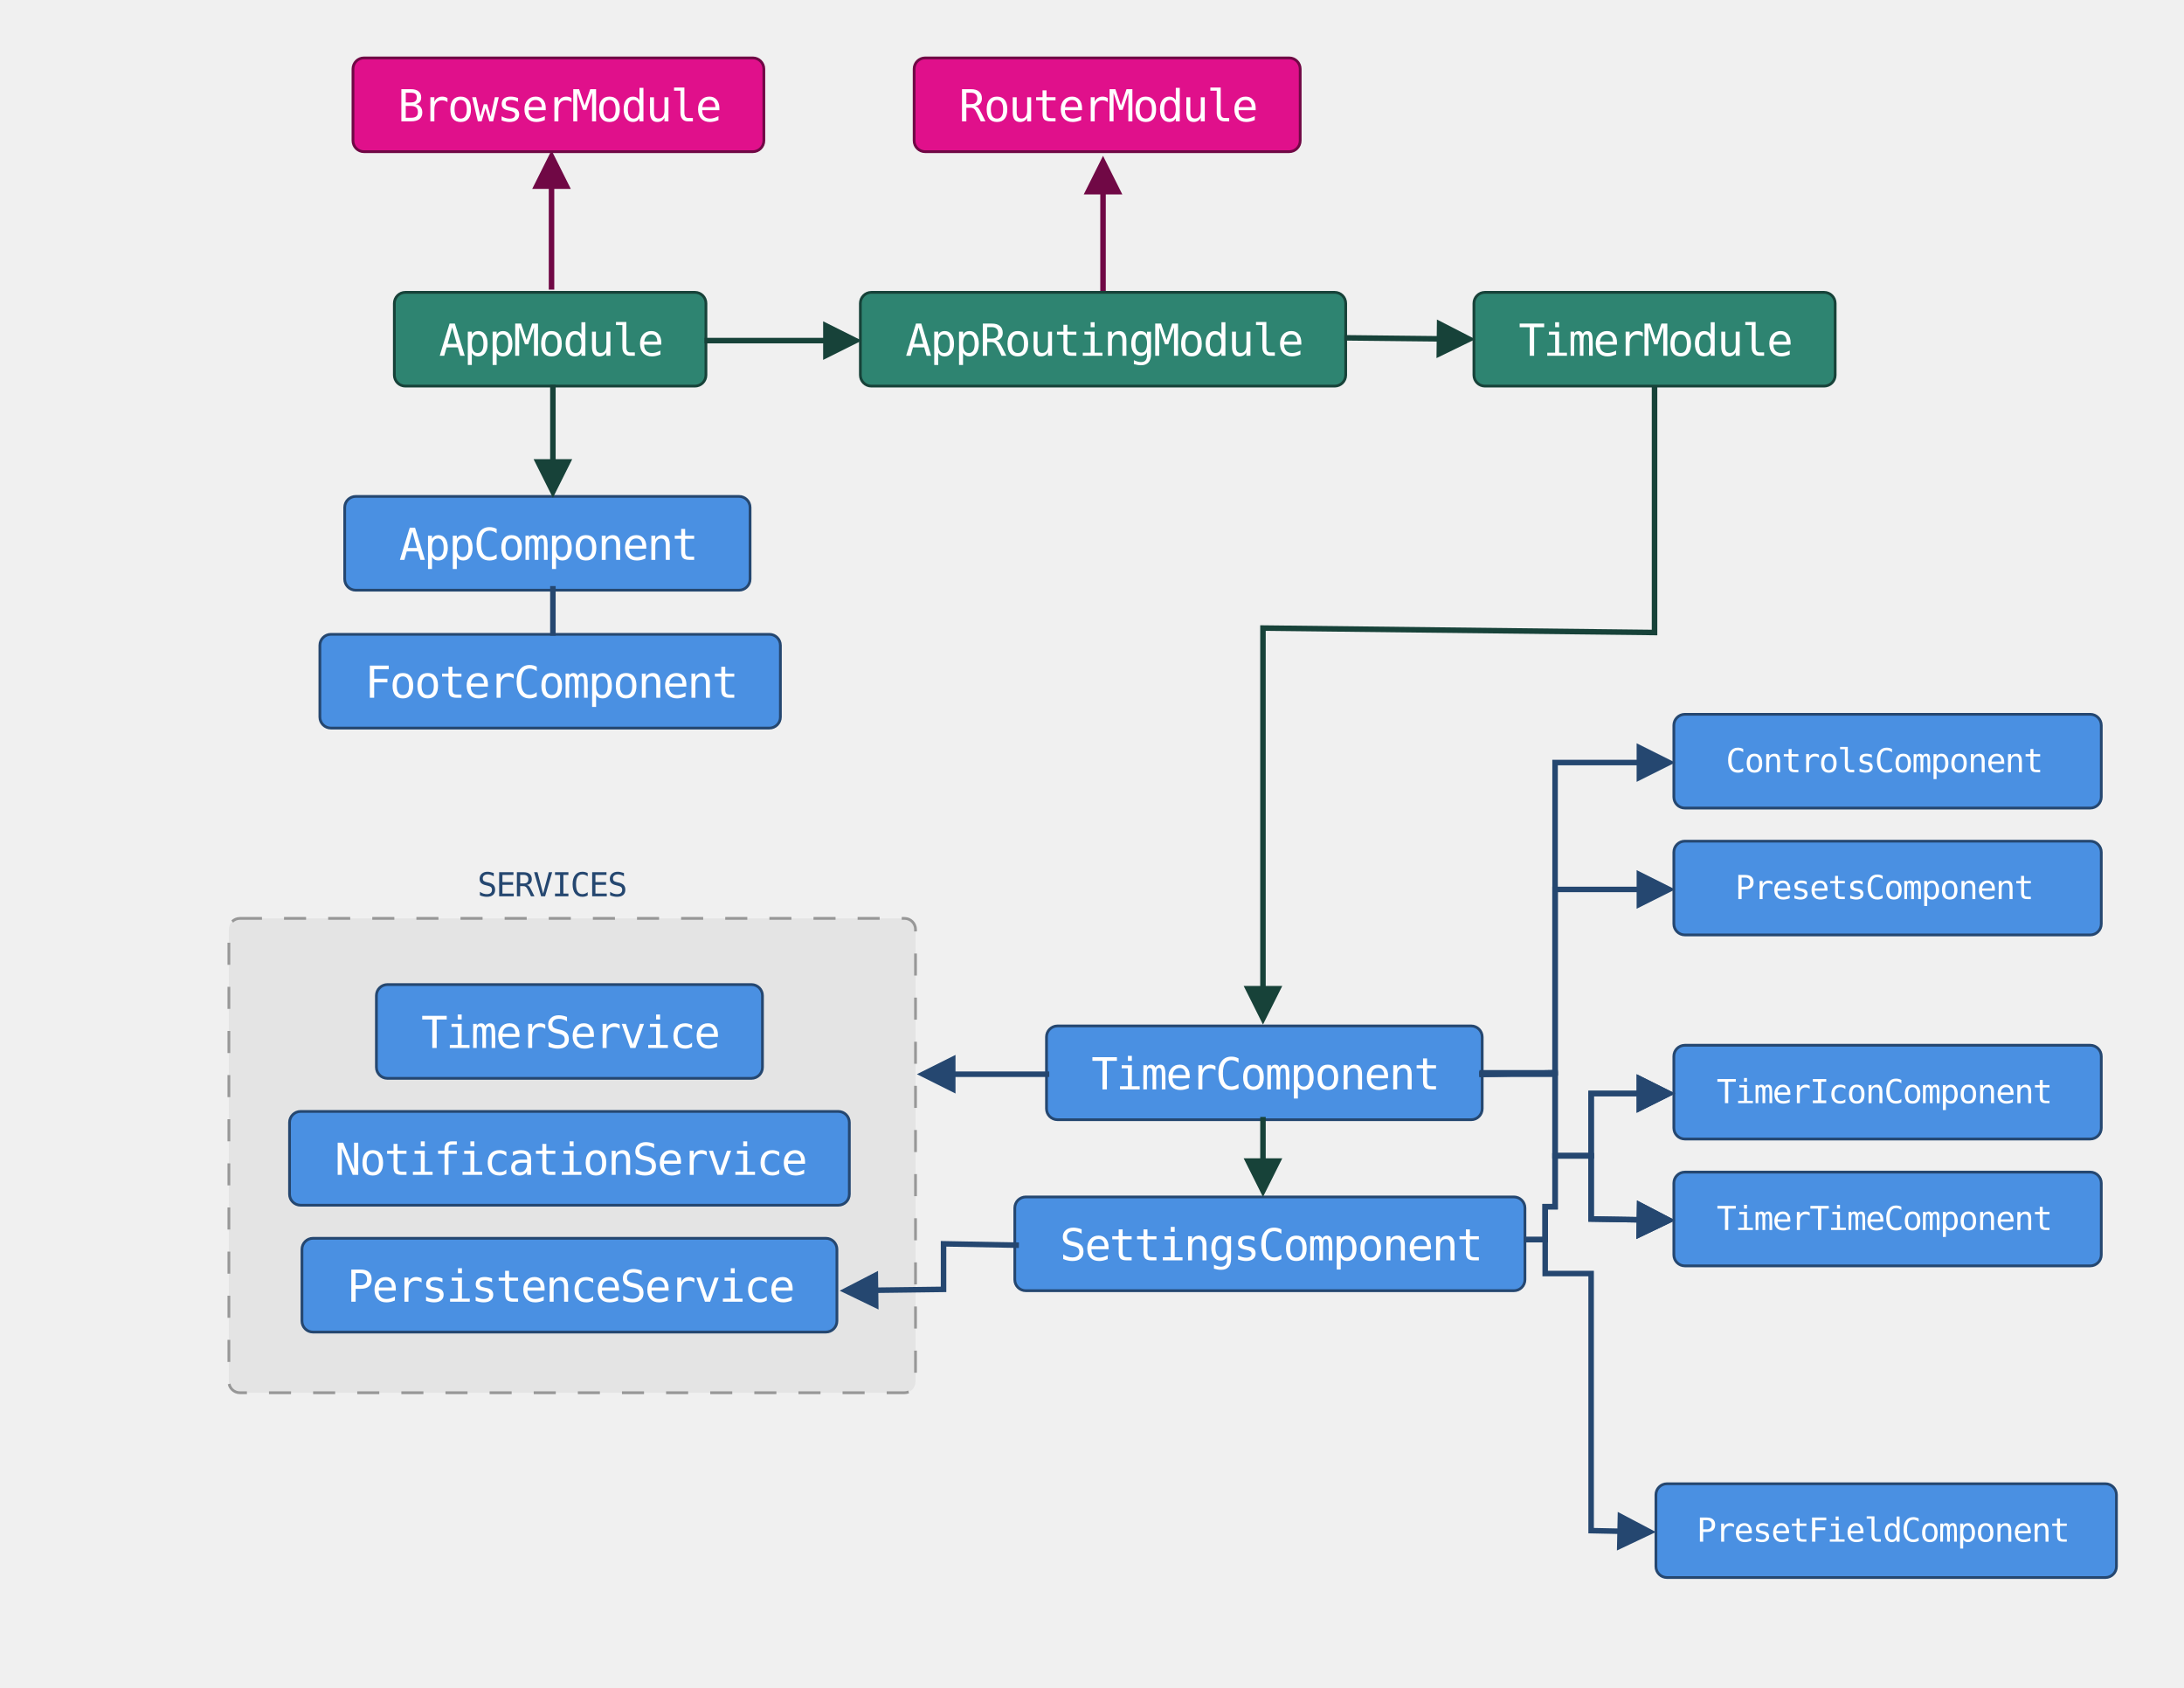
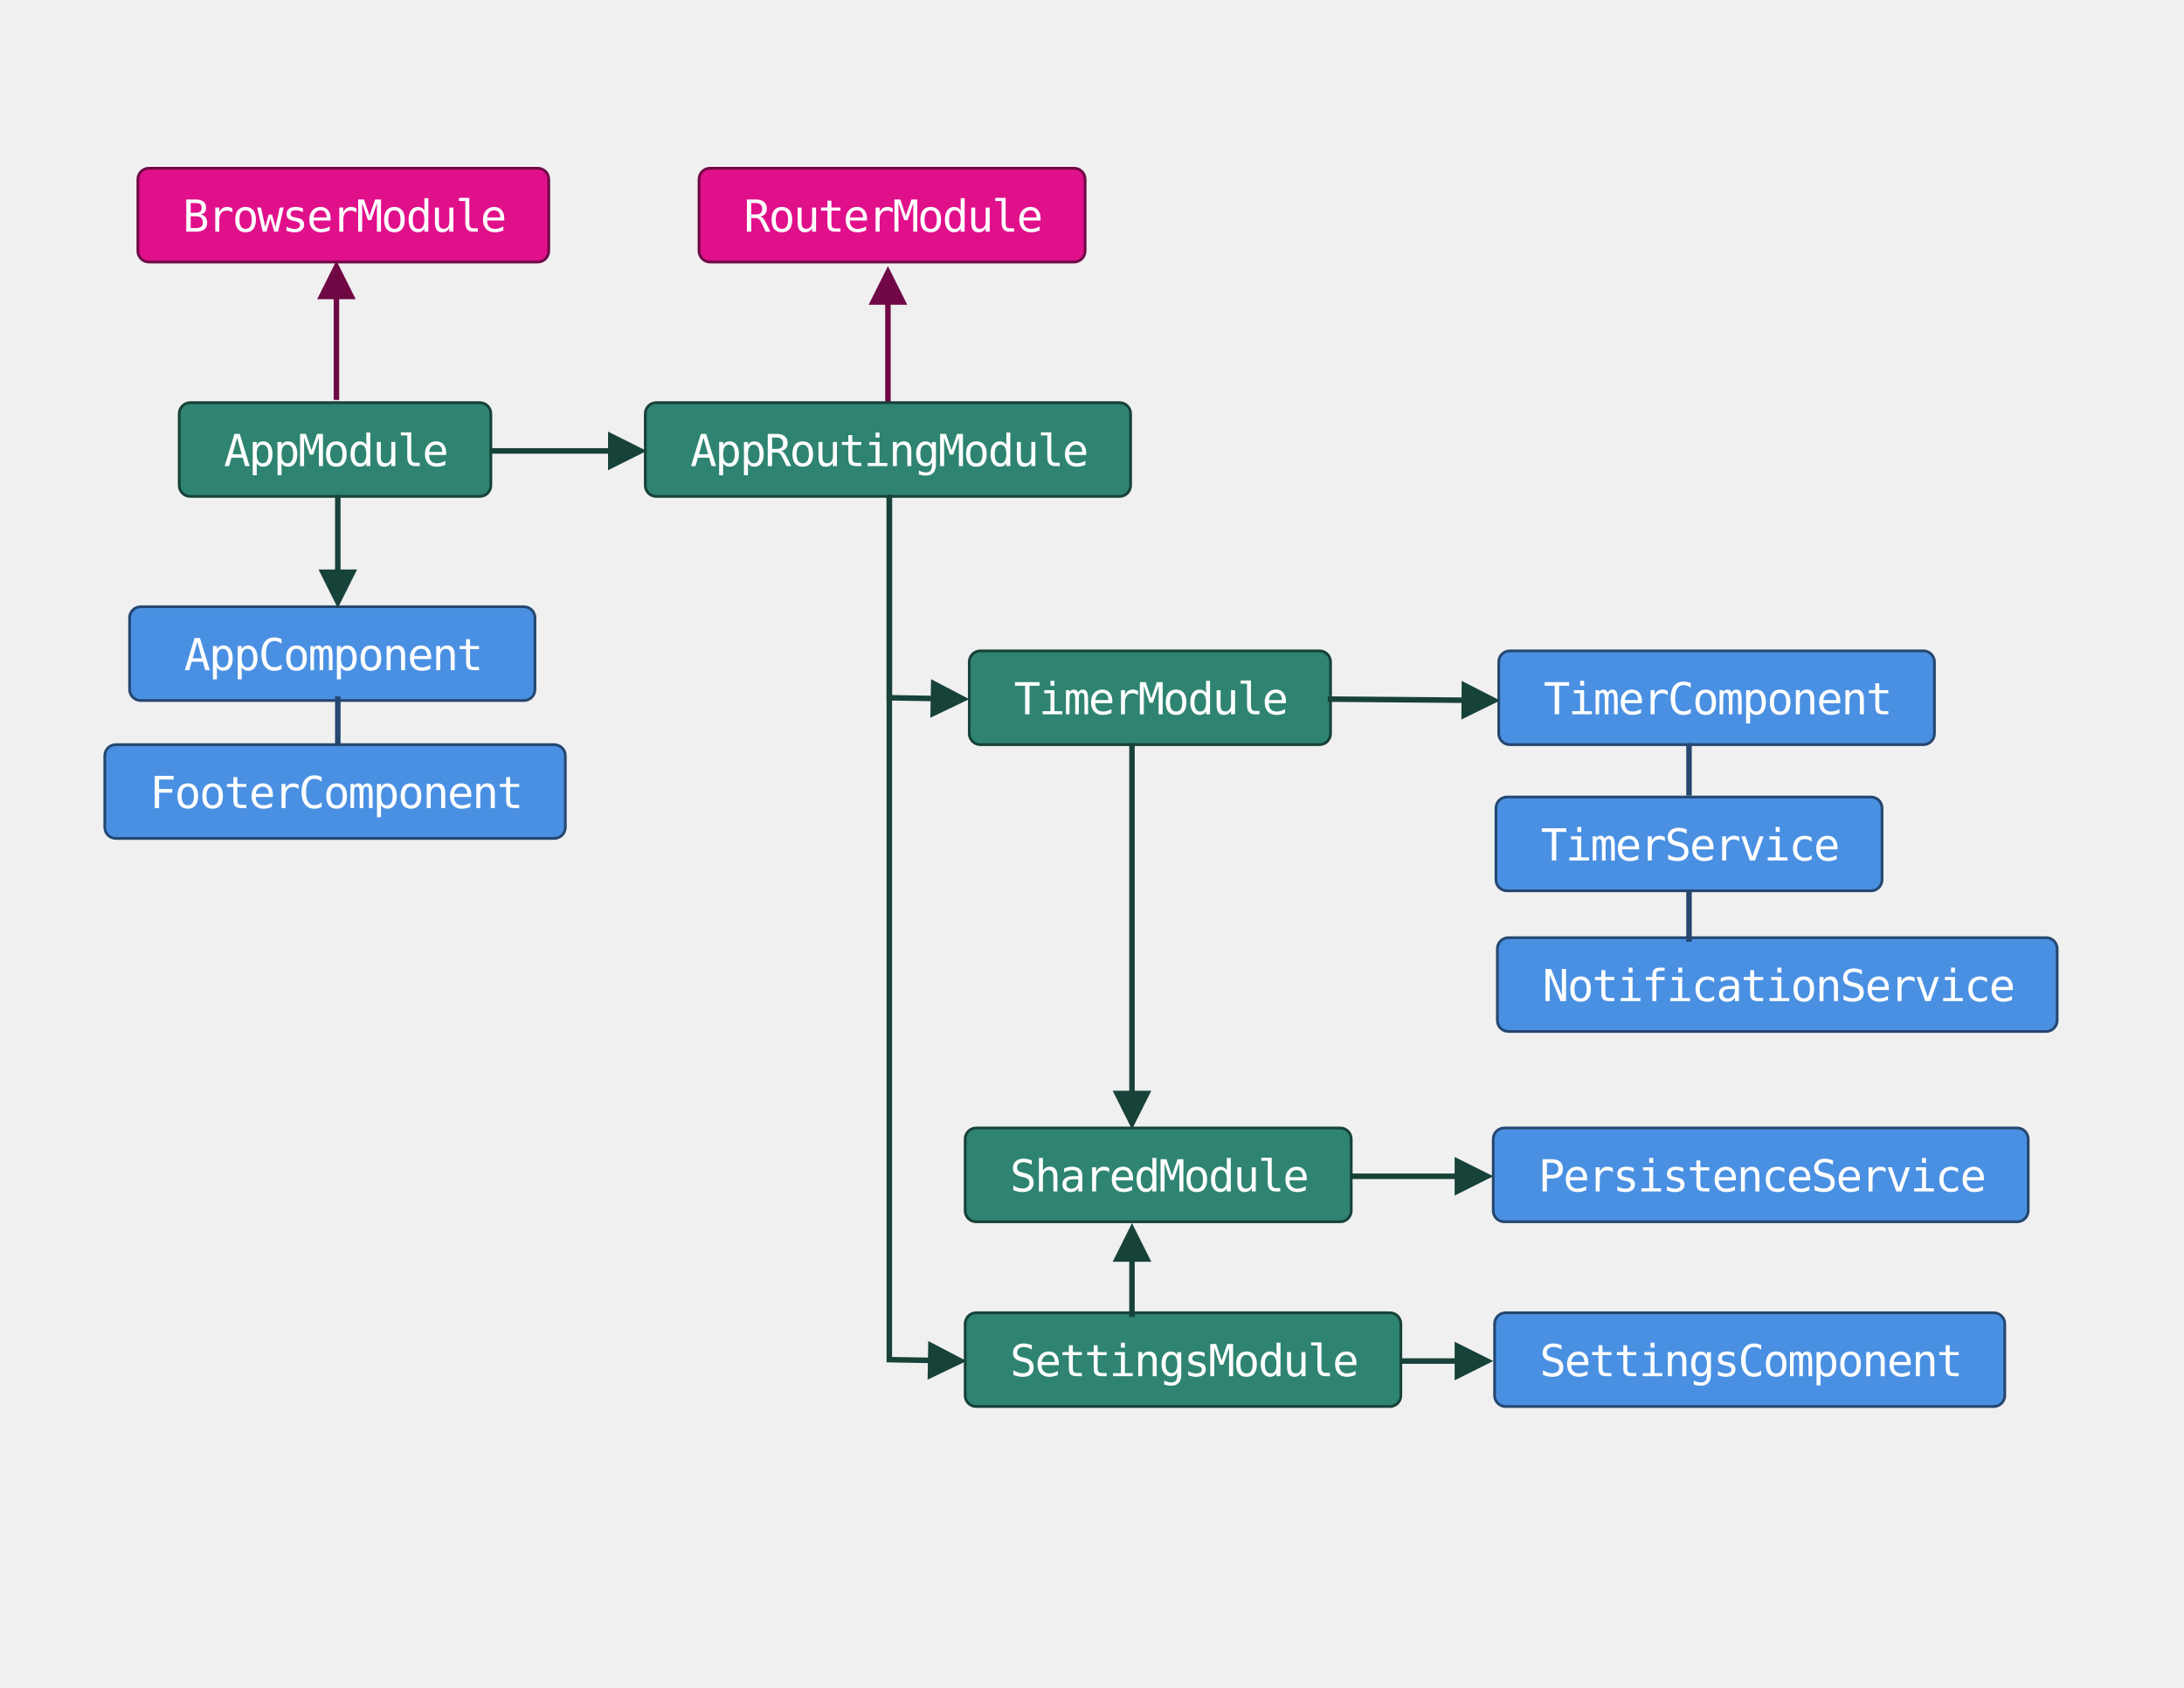
<svg xmlns="http://www.w3.org/2000/svg" width="792px" height="612px" viewBox="0 0 792 612" version="1.1">
-   <g id="Architecture_design" stroke="none" stroke-width="1" fill="none" fill-rule="evenodd">
-     <path id="Line-2" d="M601,139.5 L601,230.358 L599.989,230.346 L459,228.742 L459,357.5 L465,357.5 L458,371.5 L451,357.5 L457,357.5 L457,226.719 L458.011,226.731 L599,228.334 L599,139.5 L601,139.5 Z" fill="#174239" fill-rule="nonzero" />
-     <path id="Line-3" d="M400,56.5 L407,70.5 L401,70.5 L401,107 L399,107 L399,70.5 L393,70.5 L400,56.5 Z" fill="#700845" fill-rule="nonzero" />
-     <path id="Line-3-Copy" d="M200,54.5 L207,68.5 L201,68.5 L201,105 L199,105 L199,68.5 L193,68.5 L200,54.5 Z" fill="#700845" fill-rule="nonzero" />
-     <g id="ExternalModule" transform="translate(128, 21)">
+   <g id="Architecture_design_02" stroke="none" stroke-width="1" fill="none" fill-rule="evenodd">
+     <path id="Line-3" d="M322,96.5 L329,110.5 L323,110.5 L323,147 L321,147 L321,110.5 L315,110.5 L322,96.5 Z" fill="#700845" fill-rule="nonzero" />
+     <path id="Line-3-Copy" d="M122,94.5 L129,108.5 L123,108.5 L123,145 L121,145 L121,108.5 L115,108.5 L122,94.5 Z" fill="#700845" fill-rule="nonzero" />
+     <g id="ExternalModule" transform="translate(50, 61)">
      <rect id="Background" stroke="#700845" fill="#E0108B" x="0" y="0" width="149" height="34" rx="4" />
      <text id="Label" font-family="AndaleMono, Andale Mono" font-size="16" font-weight="normal" letter-spacing="-0.64" fill="#FFFFFF">
        <tspan x="16.25" y="23">BrowserModule</tspan>
      </text>
    </g>
-     <g id="ExternalModule" transform="translate(331.5, 21)">
+     <g id="ExternalModule" transform="translate(253.5, 61)">
      <rect id="Background" stroke="#700845" fill="#E0108B" x="0" y="0" width="140" height="34" rx="4" />
      <text id="Label" font-family="AndaleMono, Andale Mono" font-size="16" font-weight="normal" letter-spacing="-0.64" fill="#FFFFFF">
        <tspan x="16.231" y="23">RouterModule</tspan>
      </text>
    </g>
-     <g id="Module" transform="translate(143, 106)">
+     <g id="Module" transform="translate(65, 146)">
      <rect id="Background" stroke="#174239" fill="#2E8471" x="0" y="0" width="113" height="34" rx="4" />
      <text id="Label" font-family="AndaleMono, Andale Mono" font-size="16" font-weight="normal" letter-spacing="-0.64" fill="#FFFFFF">
        <tspan x="16.173" y="23">AppModule</tspan>
      </text>
    </g>
-     <g id="Module" transform="translate(312, 106)">
+     <g id="Module" transform="translate(234, 146)">
      <rect id="Background" stroke="#174239" fill="#2E8471" x="0" y="0" width="176" height="34" rx="4" />
      <text id="Label" font-family="AndaleMono, Andale Mono" font-size="16" font-weight="normal" letter-spacing="-0.64" fill="#FFFFFF">
        <tspan x="16.308" y="23">AppRoutingModule</tspan>
      </text>
    </g>
-     <g id="Module-Copy" transform="translate(534.5, 106)">
+     <g id="Module-Copy" transform="translate(351.5, 236)">
      <rect id="Background" stroke="#174239" fill="#2E8471" x="0" y="0" width="131" height="34" rx="4" />
      <text id="Label" font-family="AndaleMono, Andale Mono" font-size="16" font-weight="normal" letter-spacing="-0.64" fill="#FFFFFF">
        <tspan x="16.211" y="23">TimerModule</tspan>
      </text>
    </g>
-     <g id="Component" transform="translate(125, 180)">
+     <g id="Module" transform="translate(350, 476)">
+       <rect id="Background" stroke="#174239" fill="#2E8471" x="0" y="0" width="158" height="34" rx="4" />
+       <text id="Label" font-family="AndaleMono, Andale Mono" font-size="16" font-weight="normal" letter-spacing="-0.64" fill="#FFFFFF">
+         <tspan x="16.269" y="23">SettingsModule</tspan>
+       </text>
+     </g>
+     <g id="Module" transform="translate(350, 409)">
+       <rect id="Background" stroke="#174239" fill="#2E8471" x="0" y="0" width="140" height="34" rx="4" />
+       <text id="Label" font-family="AndaleMono, Andale Mono" font-size="16" font-weight="normal" letter-spacing="-0.64" fill="#FFFFFF">
+         <tspan x="16.231" y="23">SharedModule</tspan>
+       </text>
+     </g>
+     <g id="Component" transform="translate(47, 220)">
      <rect id="Background" stroke="#254770" fill="#4A90E2" x="0" y="0" width="147" height="34" rx="4" />
      <text id="Label" font-family="AndaleMono, Andale Mono" font-size="16" font-weight="normal" letter-spacing="-0.64" fill="#FFFFFF">
        <tspan x="19.731" y="23">AppComponent</tspan>
      </text>
    </g>
-     <g id="Component" transform="translate(607, 379)">
-       <rect id="Background" stroke="#254770" fill="#4A90E2" x="0" y="0" width="155" height="34" rx="4" />
-       <text id="Label" font-family="AndaleMono, Andale Mono" font-size="12" font-weight="normal" letter-spacing="-0.48" fill="#FFFFFF">
-         <tspan x="15.509" y="21">TimerIconComponent</tspan>
-       </text>
-     </g>
-     <g id="Component" transform="translate(607, 259)">
-       <rect id="Background" stroke="#254770" fill="#4A90E2" x="0" y="0" width="155" height="34" rx="4" />
-       <text id="Label" font-family="AndaleMono, Andale Mono" font-size="12" font-weight="normal" letter-spacing="-0.48" fill="#FFFFFF">
-         <tspan x="18.87" y="21">ControlsComponent</tspan>
-       </text>
-     </g>
-     <g id="Component" transform="translate(607, 305)">
-       <rect id="Background" stroke="#254770" fill="#4A90E2" x="0" y="0" width="155" height="34" rx="4" />
-       <text id="Label" font-family="AndaleMono, Andale Mono" font-size="12" font-weight="normal" letter-spacing="-0.48" fill="#FFFFFF">
-         <tspan x="22.231" y="21">PresetsComponent</tspan>
-       </text>
-     </g>
-     <g id="Component" transform="translate(368, 434)">
+     <g id="Component" transform="translate(542, 476)">
      <rect id="Background" stroke="#254770" fill="#4A90E2" x="0" y="0" width="185" height="34" rx="4" />
      <text id="Label" font-family="AndaleMono, Andale Mono" font-size="16" font-weight="normal" letter-spacing="-0.64" fill="#FFFFFF">
        <tspan x="16.327" y="23">SettingsComponent</tspan>
      </text>
    </g>
-     <g id="Component" transform="translate(379.5, 372)">
+     <g id="Component" transform="translate(543.5, 236)">
      <rect id="Background" stroke="#254770" fill="#4A90E2" x="0" y="0" width="158" height="34" rx="4" />
      <text id="Label" font-family="AndaleMono, Andale Mono" font-size="16" font-weight="normal" letter-spacing="-0.64" fill="#FFFFFF">
        <tspan x="16.269" y="23">TimerComponent</tspan>
      </text>
    </g>
-     <g id="Component" transform="translate(607, 425)">
-       <rect id="Background" stroke="#254770" fill="#4A90E2" x="0" y="0" width="155" height="34" rx="4" />
-       <text id="Label" font-family="AndaleMono, Andale Mono" font-size="12" font-weight="normal" letter-spacing="-0.48" fill="#FFFFFF">
-         <tspan x="15.509" y="21">TimerTimeComponent</tspan>
-       </text>
-     </g>
-     <g id="Component" transform="translate(116, 230)">
+     <g id="Component" transform="translate(38, 270)">
      <rect id="Background" stroke="#254770" fill="#4A90E2" x="0" y="0" width="167" height="34" rx="4" />
      <text id="Label" font-family="AndaleMono, Andale Mono" font-size="16" font-weight="normal" letter-spacing="-0.64" fill="#FFFFFF">
        <tspan x="16.288" y="23">FooterComponent</tspan>
      </text>
    </g>
-     <g id="Services" transform="translate(83, 333)">
-       <path d="M4,0 L245,0 C247.209,-1.61026889e-14 249,1.791 249,4 L249,168 C249,170.209 247.209,172 245,172 L4,172 C1.791,172 2.705415e-16,170.209 0,168 L0,4 C-7.1463071e-16,1.791 1.791,4.05812251e-16 4,0 Z" id="Group" stroke="#979797" fill-opacity="0.5" fill="#D8D8D8" stroke-dasharray="8" />
-       <g id="Service" transform="translate(22, 70)">
-         <rect id="Background" stroke="#254770" fill="#4A90E2" x="0" y="0" width="203" height="34" rx="4" />
-         <text id="Label" font-family="AndaleMono, Andale Mono" font-size="16" font-weight="normal" letter-spacing="-0.64" fill="#FFFFFF">
-           <tspan x="16.365" y="23">NotificationService</tspan>
-         </text>
-       </g>
-       <g id="Service" transform="translate(26.5, 116)">
-         <rect id="Background" stroke="#254770" fill="#4A90E2" x="0" y="0" width="194" height="34" rx="4" />
-         <text id="Label" font-family="AndaleMono, Andale Mono" font-size="16" font-weight="normal" letter-spacing="-0.64" fill="#FFFFFF">
-           <tspan x="16.346" y="23">PersistenceService</tspan>
-         </text>
-       </g>
-       <g id="Service" transform="translate(53.5, 24)">
-         <rect id="Background" stroke="#254770" fill="#4A90E2" x="0" y="0" width="140" height="34" rx="4" />
-         <text id="Label" font-family="AndaleMono, Andale Mono" font-size="16" font-weight="normal" letter-spacing="-0.64" fill="#FFFFFF">
-           <tspan x="16.231" y="23">TimerService</tspan>
-         </text>
-       </g>
-     </g>
-     <path id="Line" d="M298.5,116.5 L312.5,123.5 L298.5,130.5 L298.5,124.5 L255.5,124.5 L255.5,122.5 L298.5,122.5 L298.5,116.5 Z" fill="#174239" fill-rule="nonzero" />
-     <path id="Line" d="M521.076,115.85 L535,123 L520.926,129.849 L520.99,123.849 L488.489,123.5 L487.489,123.489 L487.511,121.489 L488.511,121.5 L521.011,121.849 L521.076,115.85 Z" fill="#174239" fill-rule="nonzero" />
-     <g id="Component" transform="translate(600.5, 538)">
-       <rect id="Background" stroke="#254770" fill="#4A90E2" x="0" y="0" width="167" height="34" rx="4" />
-       <text id="Label" font-family="AndaleMono, Andale Mono" font-size="12" font-weight="normal" letter-spacing="-0.48" fill="#FFFFFF">
-         <tspan x="14.788" y="21">PresetFieldComponent</tspan>
+     <g id="Service" transform="translate(543, 340)">
+       <rect id="Background" stroke="#254770" fill="#4A90E2" x="0" y="0" width="203" height="34" rx="4" />
+       <text id="Label" font-family="AndaleMono, Andale Mono" font-size="16" font-weight="normal" letter-spacing="-0.64" fill="#FFFFFF">
+         <tspan x="16.365" y="23">NotificationService</tspan>
      </text>
    </g>
-     <path id="Line-8" d="M201.5,139.5 L201.5,166.5 L207.5,166.5 L200.5,180.5 L193.5,166.5 L199.5,166.5 L199.5,139.5 L201.5,139.5 Z" fill="#174239" fill-rule="nonzero" />
-     <path id="Line-8" d="M459,405 L459,420 L465,420 L458,434 L451,420 L457,420 L457,405 L459,405 Z" fill="#174239" fill-rule="nonzero" />
-     <line x1="200.5" y1="213.5" x2="200.5" y2="229.5" id="Line-9" stroke="#254770" stroke-width="2" stroke-linecap="square" />
-     <text id="SERVICES" font-family="AndaleMono, Andale Mono" font-size="12" font-weight="normal" letter-spacing="-0.48" fill="#254770">
-       <tspan x="173.115" y="325">SERVICES</tspan>
-     </text>
-     <path id="Line-4" d="M346.5,382.5 L346.5,388.5 L380.5,388.5 L380.5,390.5 L346.5,390.5 L346.5,396.5 L332.5,389.5 L346.5,382.5 Z" fill="#254770" fill-rule="nonzero" />
-     <path id="Line-5" d="M341.167,449.981 L342.185,450 L368.518,450.486 L369.518,450.504 L369.481,452.504 L368.482,452.486 L343.166,452.018 L343.167,468.501 L342.18,468.514 L318.511,468.819 L318.589,474.819 L304.5,468 L318.409,460.82 L318.486,466.819 L341.166,466.527 L341.167,449.981 Z" fill="#254770" fill-rule="nonzero" />
-     <path id="Line-6" d="M593.5,315.5 L607.5,322.5 L593.5,329.5 L593.5,323.5 L564.928,323.5 L564.929,390 L536.5,390 L536.5,388 L562.928,388 L562.929,321.5 L593.5,321.5 L593.5,315.5 Z" fill="#254770" fill-rule="nonzero" />
-     <path id="Line-7" d="M593.5,269.5 L607.5,276.5 L593.5,283.5 L593.5,277.499 L564.928,277.499 L564.929,389.981 L563.947,390 L537.519,390.5 L536.519,390.519 L536.481,388.519 L537.481,388.5 L562.928,388.019 L562.929,275.5 L593.5,275.499 L593.5,269.5 Z" fill="#254770" fill-rule="nonzero" />
-     <path id="Line-10" d="M564.929,388.5 L564.928,418.091 L576,418.091 L576,395.5 L593.5,395.499 L593.5,389.5 L607.5,396.5 L593.5,403.5 L593.5,397.499 L578,397.499 L578,420.091 L562.929,420.091 L562.928,390.499 L536.5,390.5 L536.5,388.5 L564.929,388.5 Z" fill="#254770" fill-rule="nonzero" />
-     <path id="Line-11" d="M564.929,387.981 L564.928,418.091 L578,418.091 L578,441.016 L593.518,441.27 L593.617,435.271 L607.5,442.5 L593.387,449.27 L593.485,443.27 L576.984,443 L576,442.984 L576,420.091 L562.929,420.091 L562.928,390.018 L537.519,390.5 L536.519,390.519 L536.481,388.519 L537.481,388.5 L563.91,388 L564.929,387.981 Z" fill="#254770" fill-rule="nonzero" />
-     <path id="Line-12" d="M593.5,389.5 L607.5,396.5 L593.5,403.5 L593.5,397.499 L578,397.499 L578,420.091 L564.928,420.091 L564.929,438.538 L561.342,438.537 L561.343,450.5 L552.5,450.5 L552.5,448.5 L559.342,448.499 L559.343,436.538 L562.928,436.537 L562.929,418.091 L576,418.091 L576,395.5 L593.5,395.499 L593.5,389.5 Z" fill="#254770" fill-rule="nonzero" />
-     <path id="Line-13" d="M578,418.091 L578,441.016 L593.518,441.27 L593.617,435.271 L607.5,442.5 L593.387,449.27 L593.485,443.27 L576.984,443 L576,442.984 L576,420.091 L564.928,420.091 L564.929,438.538 L561.342,438.537 L561.343,450.5 L552.5,450.5 L552.5,448.5 L559.342,448.5 L559.343,436.538 L562.928,436.537 L562.929,418.091 L578,418.091 Z" fill="#254770" fill-rule="nonzero" />
-     <path id="Line-14" d="M561.343,448.5 L561.342,460.772 L578,460.772 L578,554.021 L586.524,554.202 L586.652,548.204 L600.5,555.5 L586.354,562.201 L586.482,556.201 L576.979,556 L576,555.979 L576,462.772 L559.343,462.772 L559.342,450.5 L552.5,450.5 L552.5,448.5 L561.343,448.5 Z" fill="#254770" fill-rule="nonzero" />
+     <g id="Service" transform="translate(541.5, 409)">
+       <rect id="Background" stroke="#254770" fill="#4A90E2" x="0" y="0" width="194" height="34" rx="4" />
+       <text id="Label" font-family="AndaleMono, Andale Mono" font-size="16" font-weight="normal" letter-spacing="-0.64" fill="#FFFFFF">
+         <tspan x="16.346" y="23">PersistenceService</tspan>
+       </text>
+     </g>
+     <g id="Service" transform="translate(542.5, 289)">
+       <rect id="Background" stroke="#254770" fill="#4A90E2" x="0" y="0" width="140" height="34" rx="4" />
+       <text id="Label" font-family="AndaleMono, Andale Mono" font-size="16" font-weight="normal" letter-spacing="-0.64" fill="#FFFFFF">
+         <tspan x="16.231" y="23">TimerService</tspan>
+       </text>
+     </g>
+     <path id="Line" d="M220.5,156.5 L234.5,163.5 L220.5,170.5 L220.5,164.5 L177.5,164.5 L177.5,162.5 L220.5,162.5 L220.5,156.5 Z" fill="#174239" fill-rule="nonzero" />
+     <path id="Line" d="M530.057,246.886 L544,254 L529.944,260.886 L529.992,254.886 L482.492,254.5 L481.492,254.492 L481.508,252.492 L482.508,252.5 L530.008,252.886 L530.057,246.886 Z" fill="#174239" fill-rule="nonzero" />
+     <path id="Line-8" d="M123.5,179.5 L123.5,206.5 L129.5,206.5 L122.5,220.5 L115.5,206.5 L121.5,206.5 L121.5,179.5 L123.5,179.5 Z" fill="#174239" fill-rule="nonzero" />
+     <line x1="122.5" y1="253.5" x2="122.5" y2="269.5" id="Line-9" stroke="#254770" stroke-width="2" stroke-linecap="square" />
+     <line x1="612.5" y1="270.5" x2="612.5" y2="287.5" id="Line-15" stroke="#254770" stroke-width="2" stroke-linecap="square" />
+     <line x1="612.5" y1="323.5" x2="612.5" y2="340.5" id="Line-2" stroke="#254770" stroke-width="2" stroke-linecap="square" />
+     <path id="Line-4" d="M527.5,486.5 L541.5,493.5 L527.5,500.5 L527.5,494.5 L507.5,494.5 L507.5,492.5 L527.5,492.5 L527.5,486.5 Z" fill="#174239" fill-rule="nonzero" />
+     <path id="Line-5" d="M527.5,419.5 L541.5,426.5 L527.5,433.5 L527.5,427.5 L489.5,427.5 L489.5,425.5 L527.5,425.5 L527.5,419.5 Z" fill="#174239" fill-rule="nonzero" />
+     <path id="Line-6" d="M323.5,179.5 L323.5,252.017 L337.519,252.258 L337.623,246.26 L351.5,253.5 L337.381,260.258 L337.484,254.258 L322.483,254 L321.5,253.983 L321.5,179.5 L323.5,179.5 Z" fill="#174239" fill-rule="nonzero" />
+     <path id="Line-7" d="M323.5,179.5 L323.5,492.018 L336.52,492.25 L336.627,486.251 L350.5,493.5 L336.377,500.249 L336.484,494.25 L322.482,494 L321.5,493.982 L321.5,179.5 L323.5,179.5 Z" fill="#174239" fill-rule="nonzero" />
+     <path id="Line-16" d="M411.5,269.5 L411.5,395.5 L417.5,395.5 L410.5,409.5 L403.5,395.5 L409.5,395.5 L409.5,269.5 L411.5,269.5 Z" fill="#174239" fill-rule="nonzero" />
+     <path id="Line-10" d="M410.5,443.5 L417.5,457.5 L411.5,457.5 L411.5,477.5 L409.5,477.5 L409.5,457.5 L403.5,457.5 L410.5,443.5 Z" fill="#174239" fill-rule="nonzero" />
  </g>
</svg>
